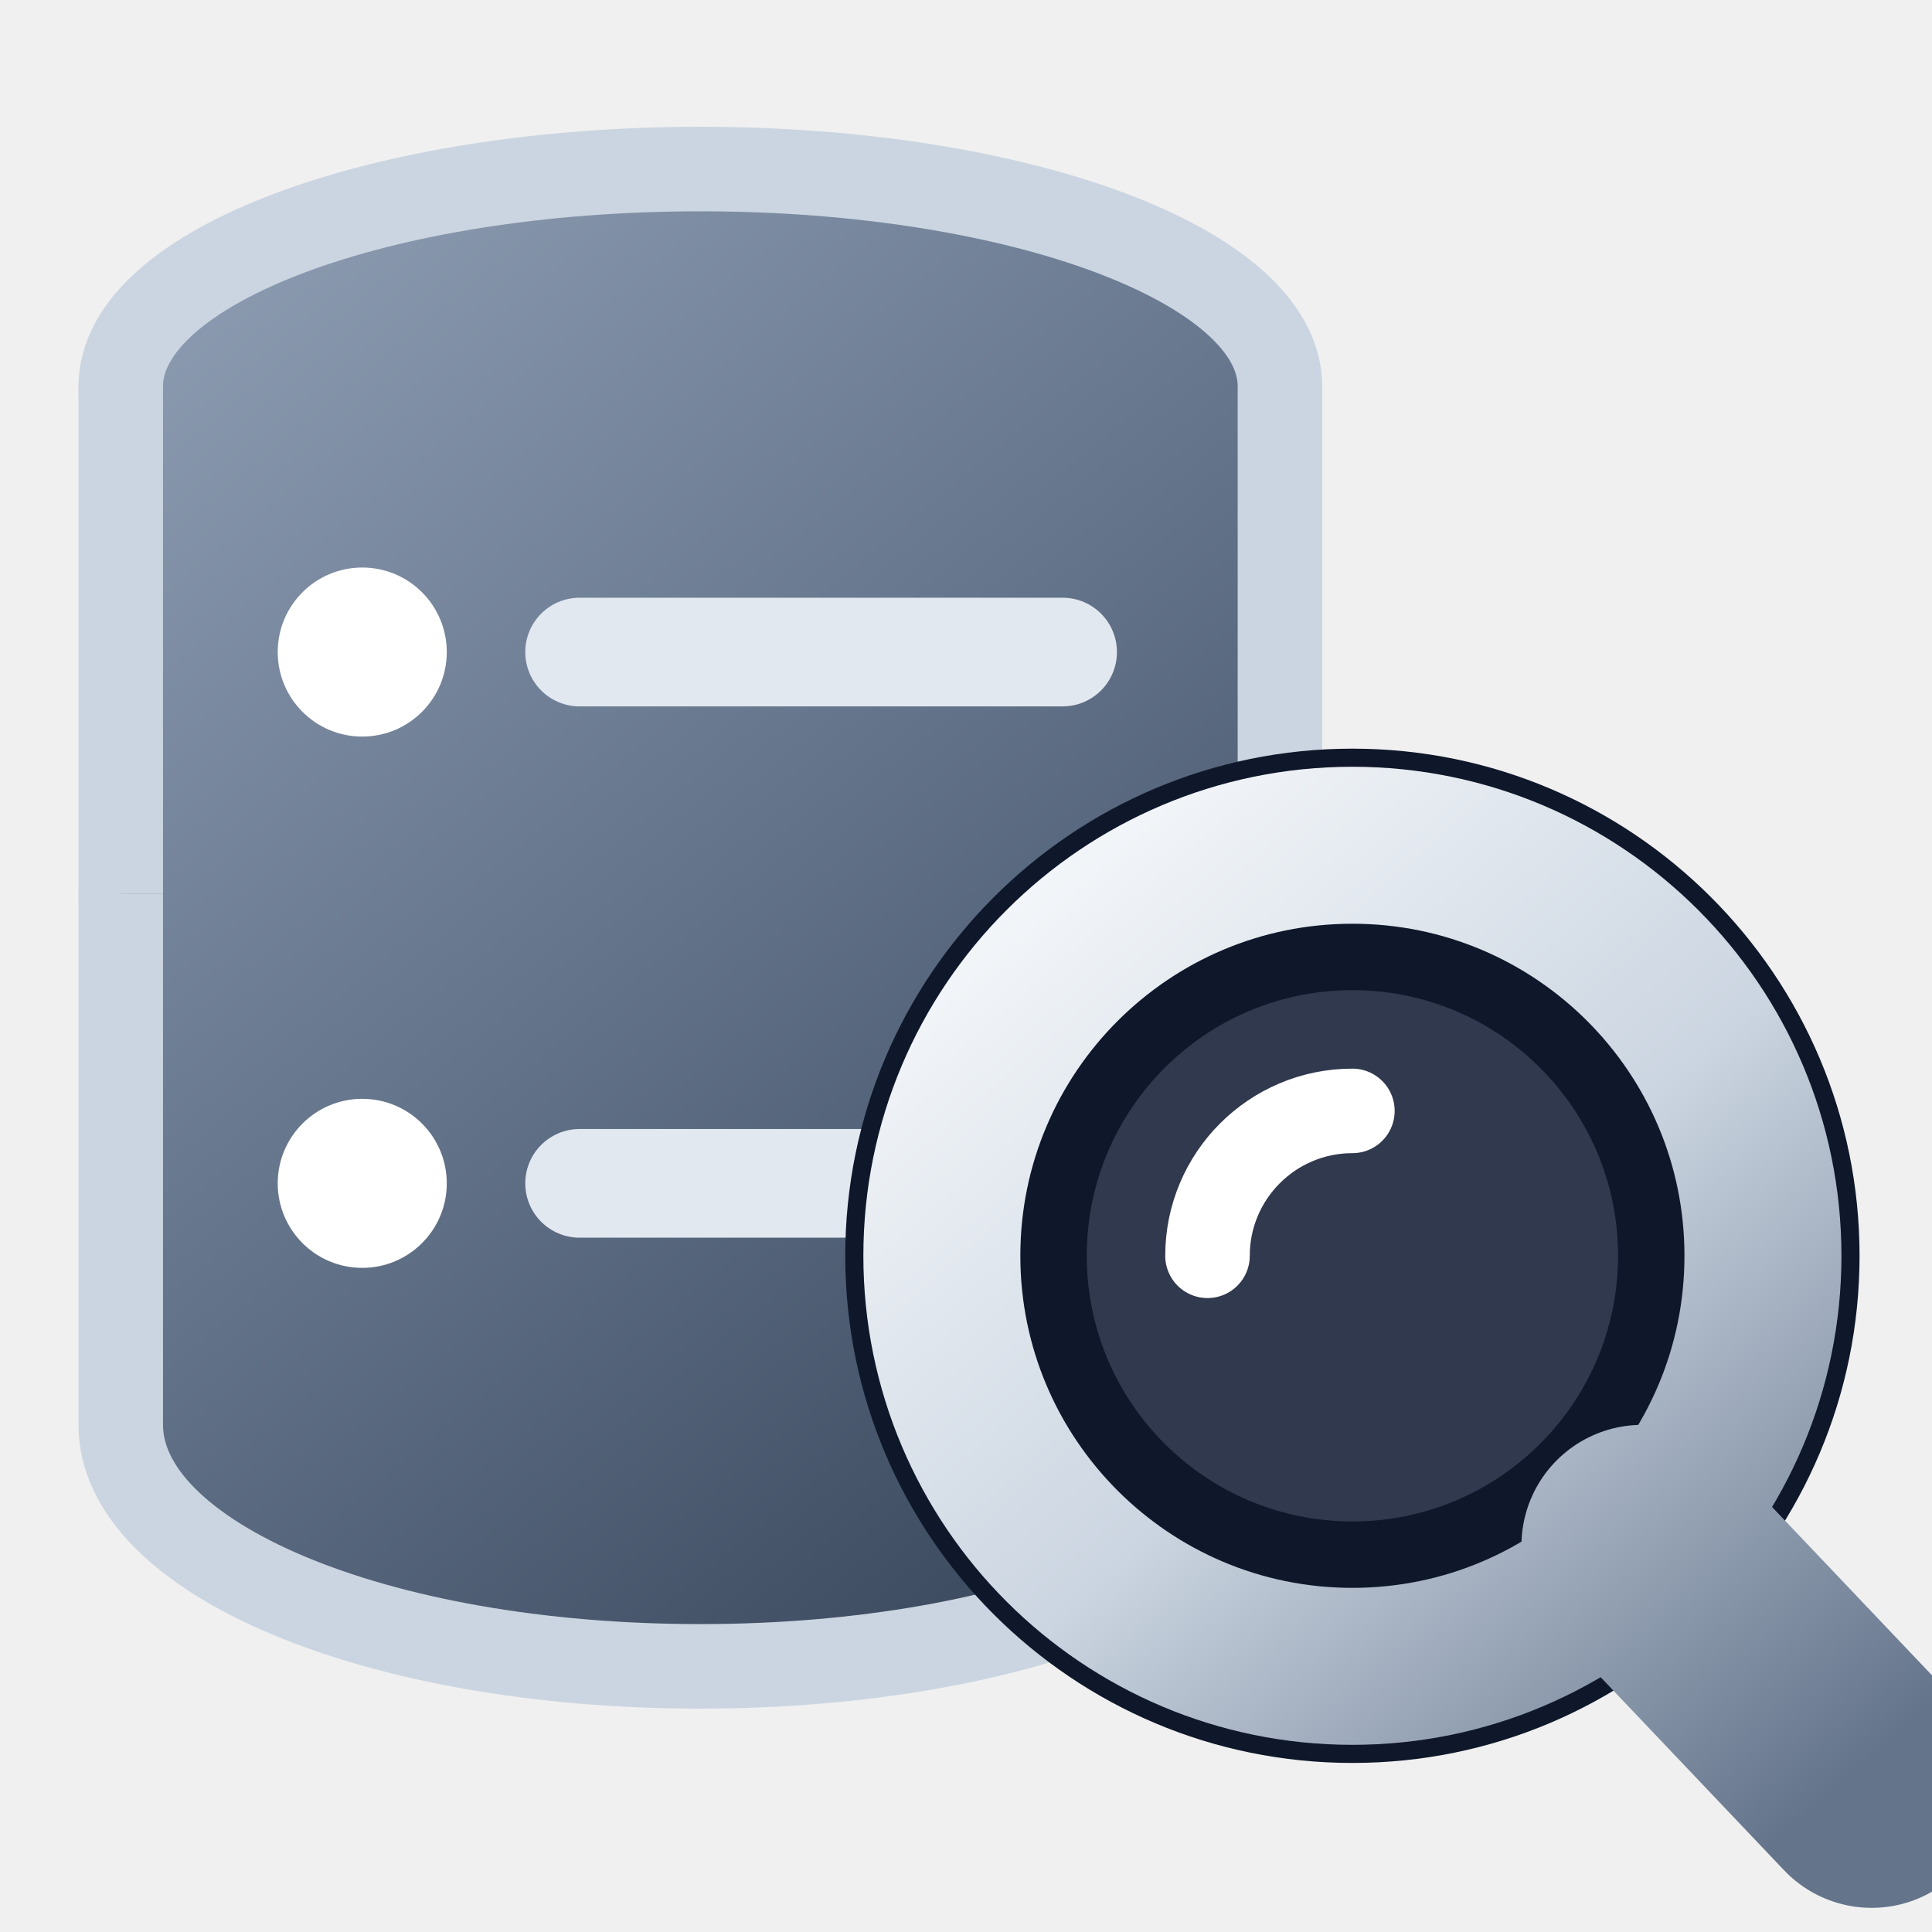
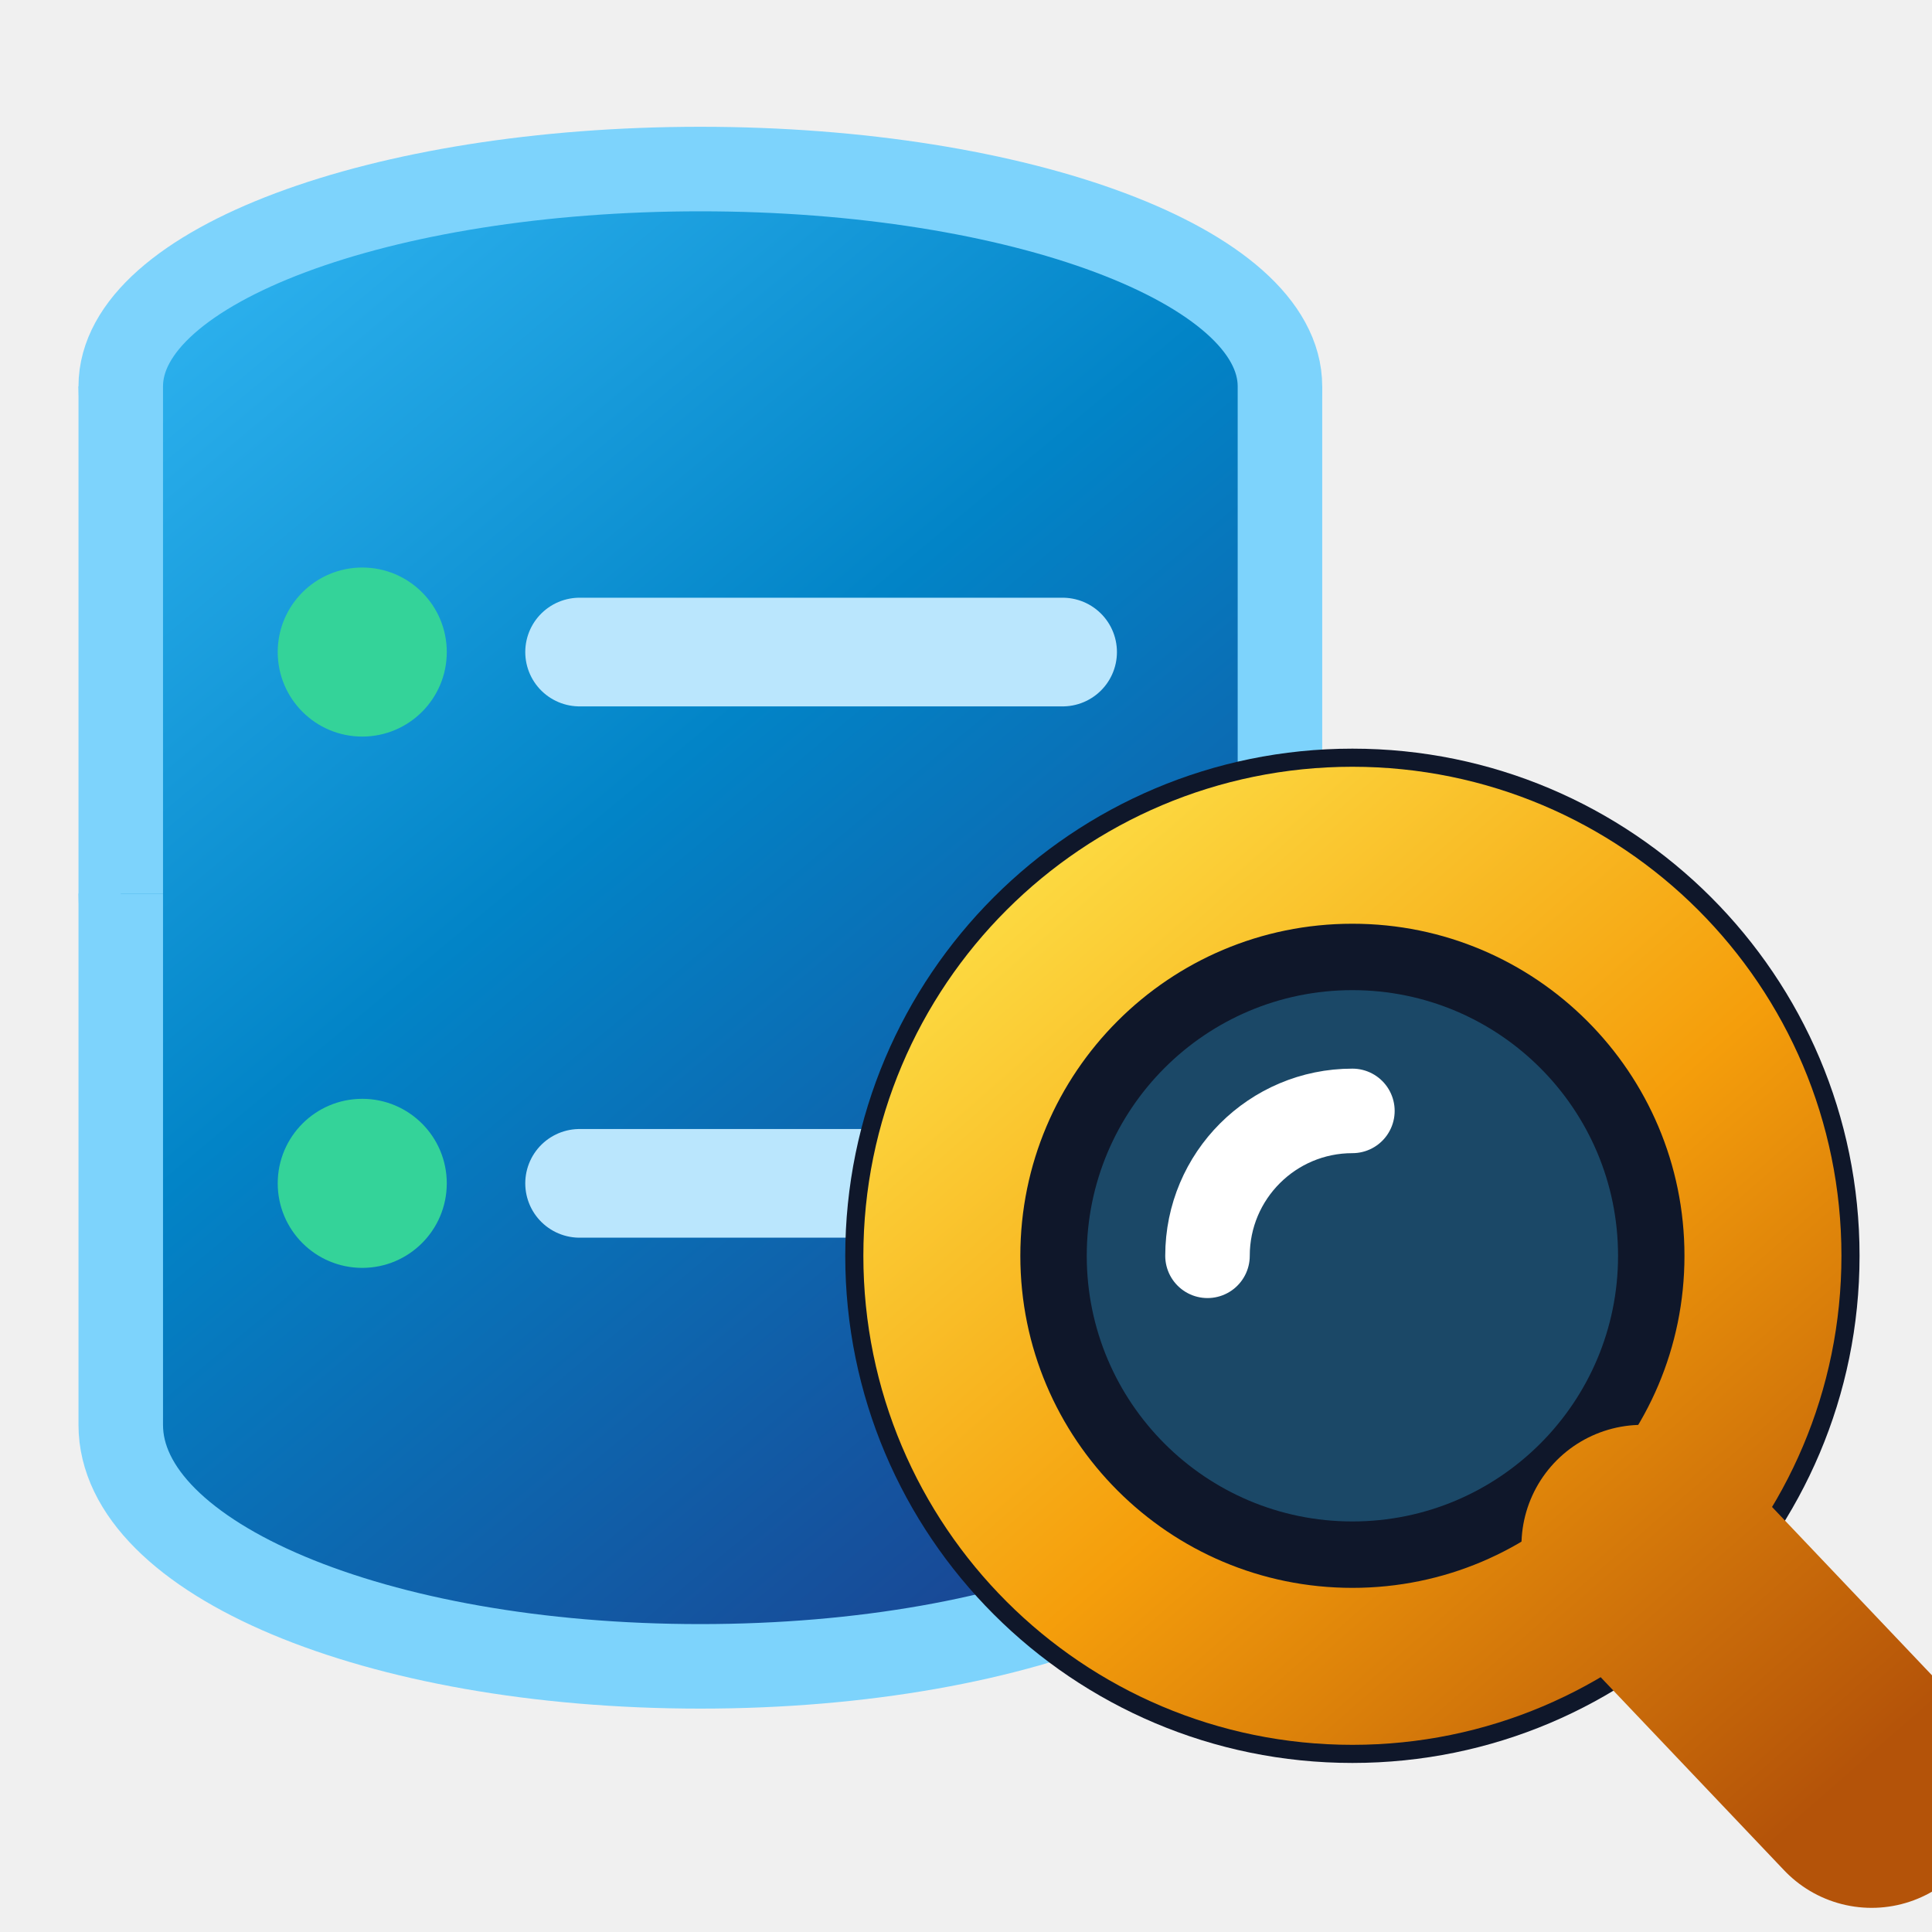
<svg xmlns="http://www.w3.org/2000/svg" width="16" height="16" viewBox="0 0 16 16" fill="none">
  <defs>
-     <linearGradient id="cQryBody" x1="1" y1="1" x2="11" y2="13" gradientUnits="userSpaceOnUse">
-       <stop offset="0%" stop-color="#94a3b8" />
-       <stop offset="50%" stop-color="#64748b" />
-       <stop offset="100%" stop-color="#334155" />
+     <linearGradient id="qdbBody" x1="1" y1="1" x2="11" y2="13" gradientUnits="userSpaceOnUse">
+       <stop offset="0%" stop-color="#38bdf8" />
+       <stop offset="45%" stop-color="#0284c7" />
+       <stop offset="100%" stop-color="#1e3a8a" />
    </linearGradient>
-     <linearGradient id="cQryLens" x1="8" y1="7" x2="15" y2="15" gradientUnits="userSpaceOnUse">
-       <stop offset="0%" stop-color="#f8fafc" />
-       <stop offset="50%" stop-color="#cbd5e1" />
-       <stop offset="100%" stop-color="#64748b" />
+     <linearGradient id="qdbLens" x1="8" y1="7" x2="15" y2="15" gradientUnits="userSpaceOnUse">
+       <stop offset="0%" stop-color="#fde047" />
+       <stop offset="50%" stop-color="#f59e0b" />
+       <stop offset="100%" stop-color="#b45309" />
    </linearGradient>
  </defs>
-   <ellipse cx="5.8" cy="3.2" rx="4.8" ry="1.8" fill="url(#cQryBody)" stroke="#cbd5e1" stroke-width="0.7" />
-   <path d="M1.0 3.2V7.4C1.0 8.5 3.1 9.4 5.8 9.4C8.5 9.4 10.6 8.5 10.6 7.4V3.2" fill="url(#cQryBody)" stroke="#cbd5e1" stroke-width="0.7" />
-   <path d="M1.0 7.4V11.8C1.0 12.9 3.1 13.8 5.8 13.8C8.5 13.8 10.6 12.9 10.6 11.8V7.4" fill="url(#cQryBody)" stroke="#cbd5e1" stroke-width="0.7" />
-   <circle cx="3.0" cy="5.4" r="0.7" fill="#ffffff" />
-   <circle cx="3.0" cy="9.8" r="0.7" fill="#ffffff" />
-   <line x1="4.8" y1="5.4" x2="8.8" y2="5.4" stroke="#e2e8f0" stroke-width="0.9" stroke-linecap="round" />
-   <line x1="4.8" y1="9.8" x2="7.8" y2="9.8" stroke="#e2e8f0" stroke-width="0.9" stroke-linecap="round" />
+   <ellipse cx="5.8" cy="3.2" rx="4.8" ry="1.8" fill="url(#qdbBody)" stroke="#7dd3fc" stroke-width="0.7" />
+   <path d="M1.0 3.2V7.4C1.0 8.5 3.1 9.4 5.8 9.4C8.5 9.4 10.6 8.5 10.6 7.4V3.2" fill="url(#qdbBody)" stroke="#7dd3fc" stroke-width="0.7" />
+   <path d="M1.0 7.4V11.8C1.0 12.9 3.1 13.8 5.8 13.8C8.5 13.8 10.6 12.9 10.6 11.8V7.4" fill="url(#qdbBody)" stroke="#7dd3fc" stroke-width="0.7" />
+   <circle cx="3.0" cy="5.4" r="0.7" fill="#34d399" />
+   <circle cx="3.0" cy="9.8" r="0.7" fill="#34d399" />
+   <line x1="4.8" y1="5.4" x2="8.8" y2="5.4" stroke="#bae6fd" stroke-width="0.9" stroke-linecap="round" />
+   <line x1="4.8" y1="9.8" x2="7.8" y2="9.8" stroke="#bae6fd" stroke-width="0.9" stroke-linecap="round" />
  <circle cx="11.2" cy="10.4" r="4.2" fill="#0f172a" />
-   <circle cx="11.2" cy="10.4" r="3.4" fill="#0f172a" stroke="url(#cQryLens)" stroke-width="1.3" />
-   <circle cx="11.2" cy="10.4" r="2.2" fill="#94a3b8" fill-opacity="0.25" />
+   <circle cx="11.2" cy="10.4" r="3.4" fill="#0f172a" stroke="url(#qdbLens)" stroke-width="1.3" />
+   <circle cx="11.2" cy="10.4" r="2.2" fill="#38bdf8" fill-opacity="0.3" />
  <path d="M10.0 10.4A1.2 1.2 0 0 1 11.2 9.2" stroke="#ffffff" stroke-width="0.7" stroke-linecap="round" />
-   <line x1="13.6" y1="12.8" x2="15.5" y2="14.8" stroke="url(#cQryLens)" stroke-width="2.0" stroke-linecap="round" />
+   <line x1="13.6" y1="12.8" x2="15.5" y2="14.8" stroke="url(#qdbLens)" stroke-width="2.0" stroke-linecap="round" />
</svg>
